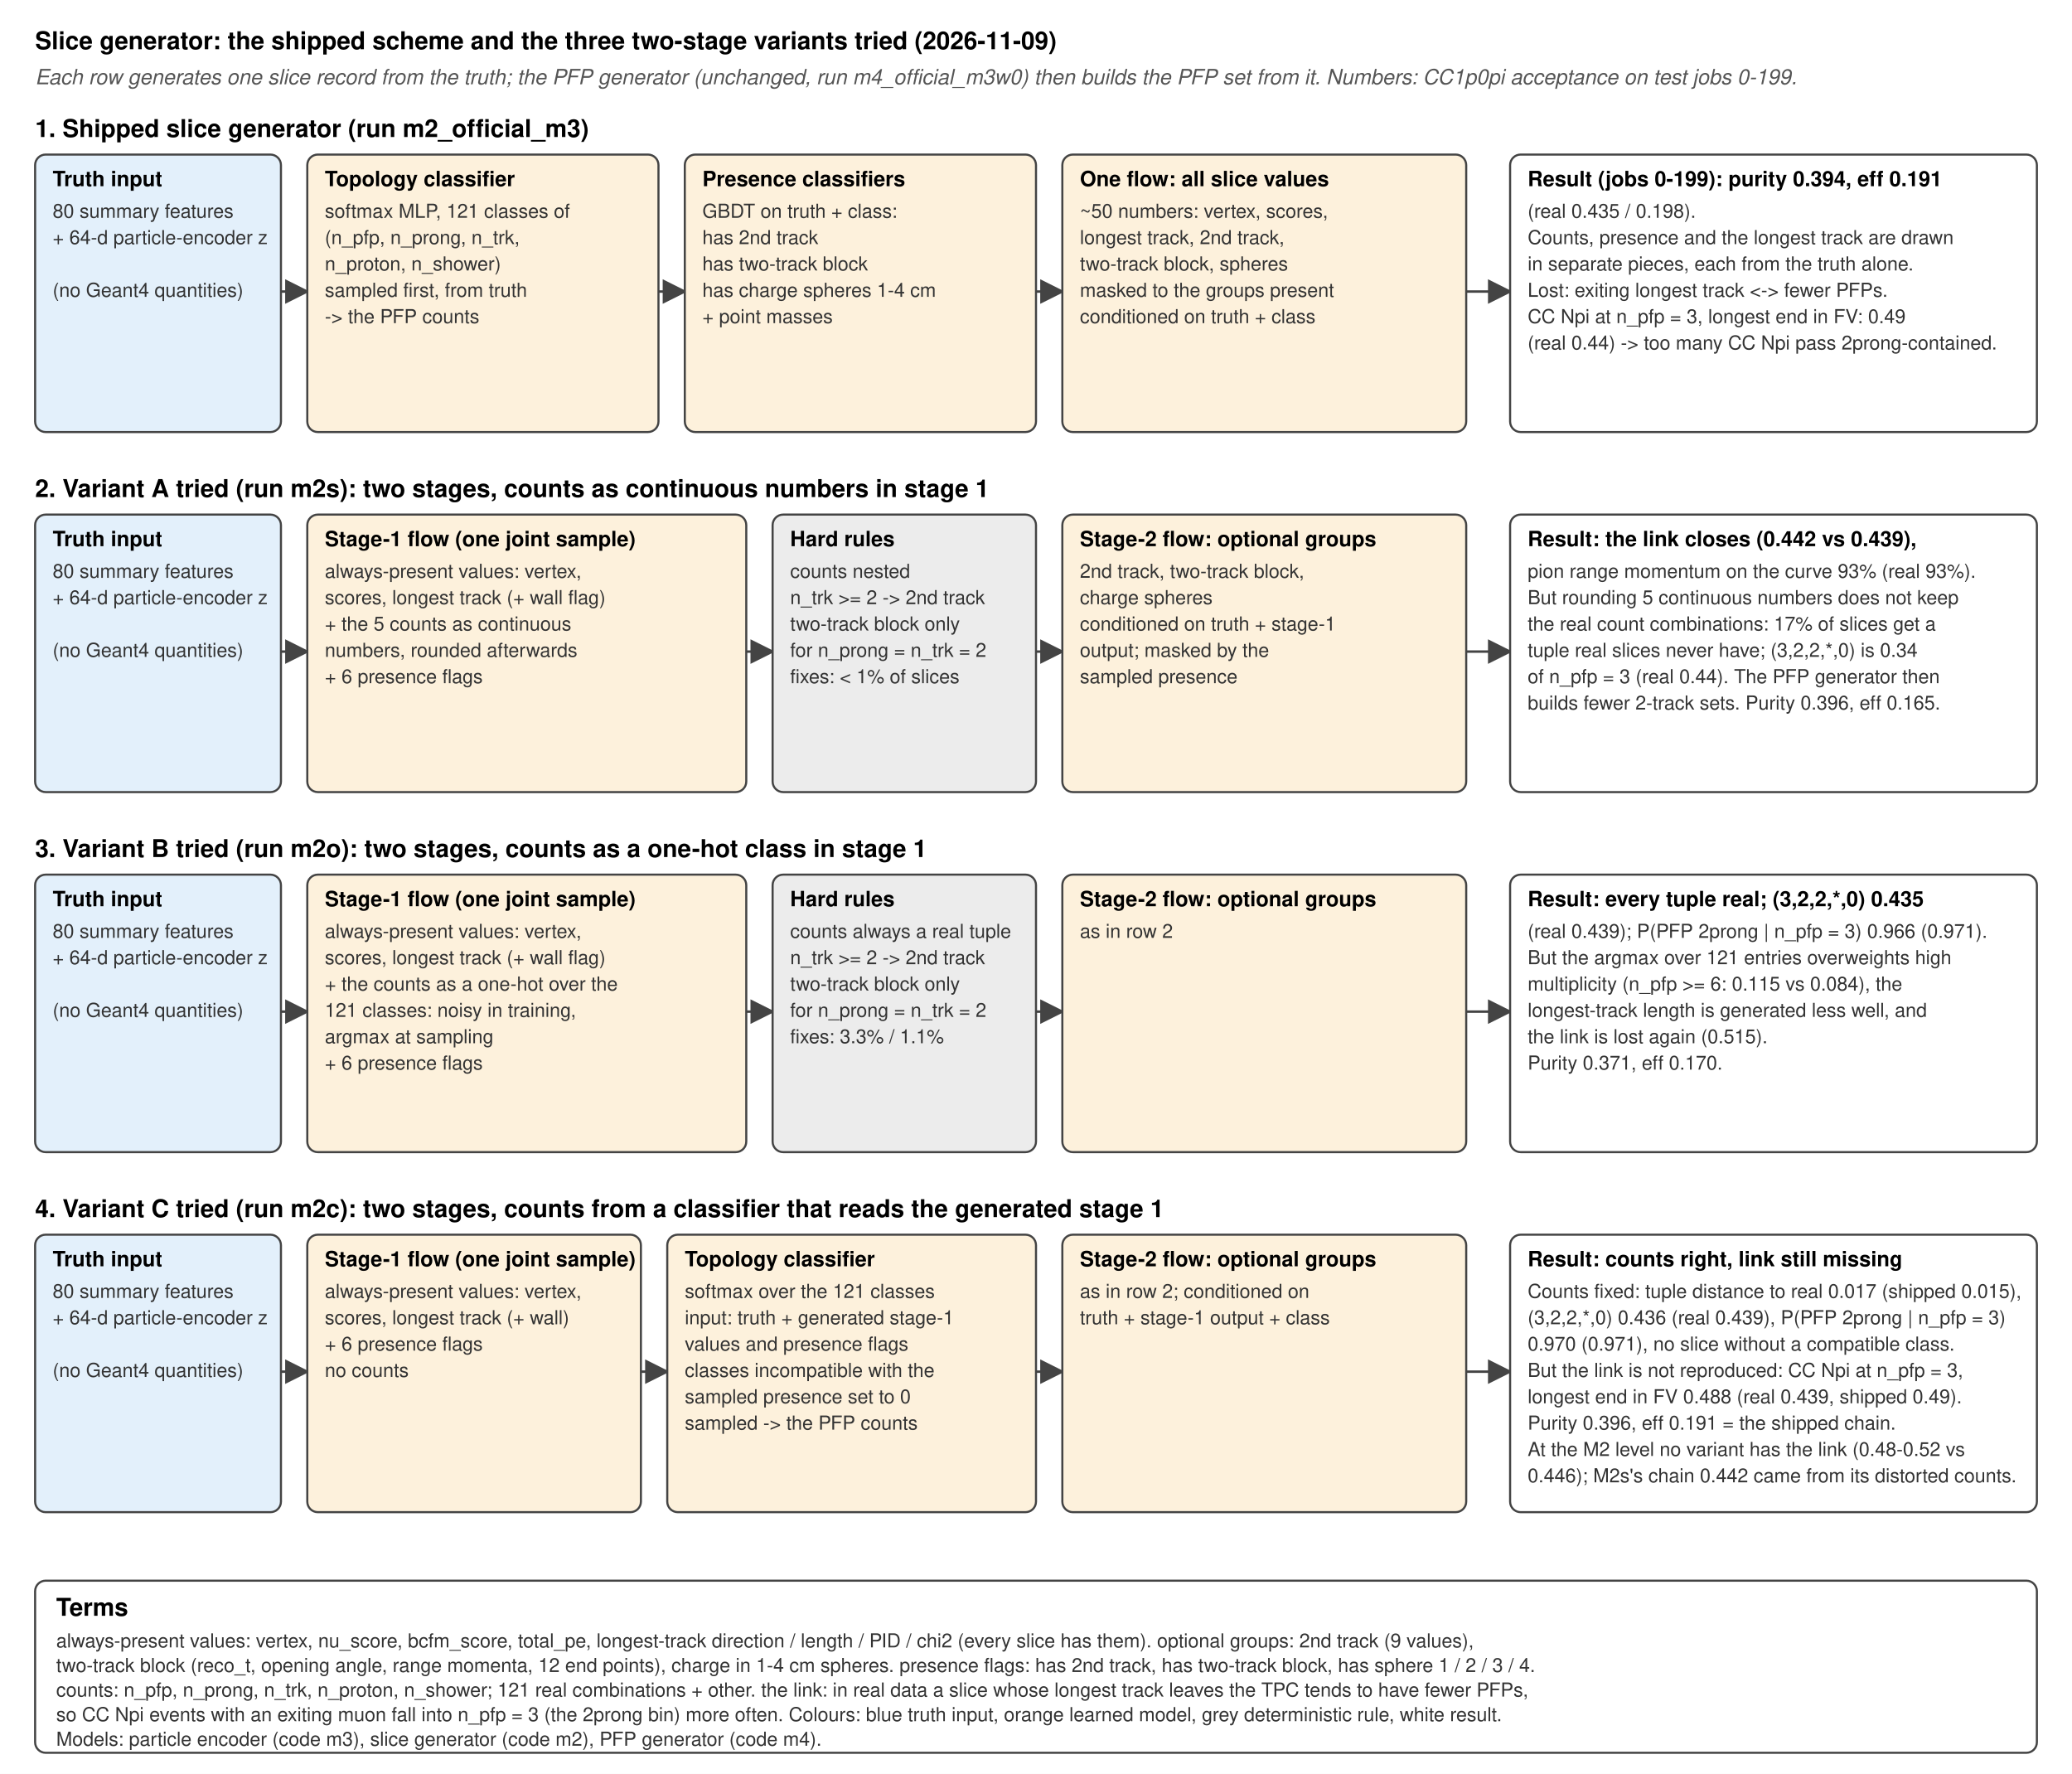
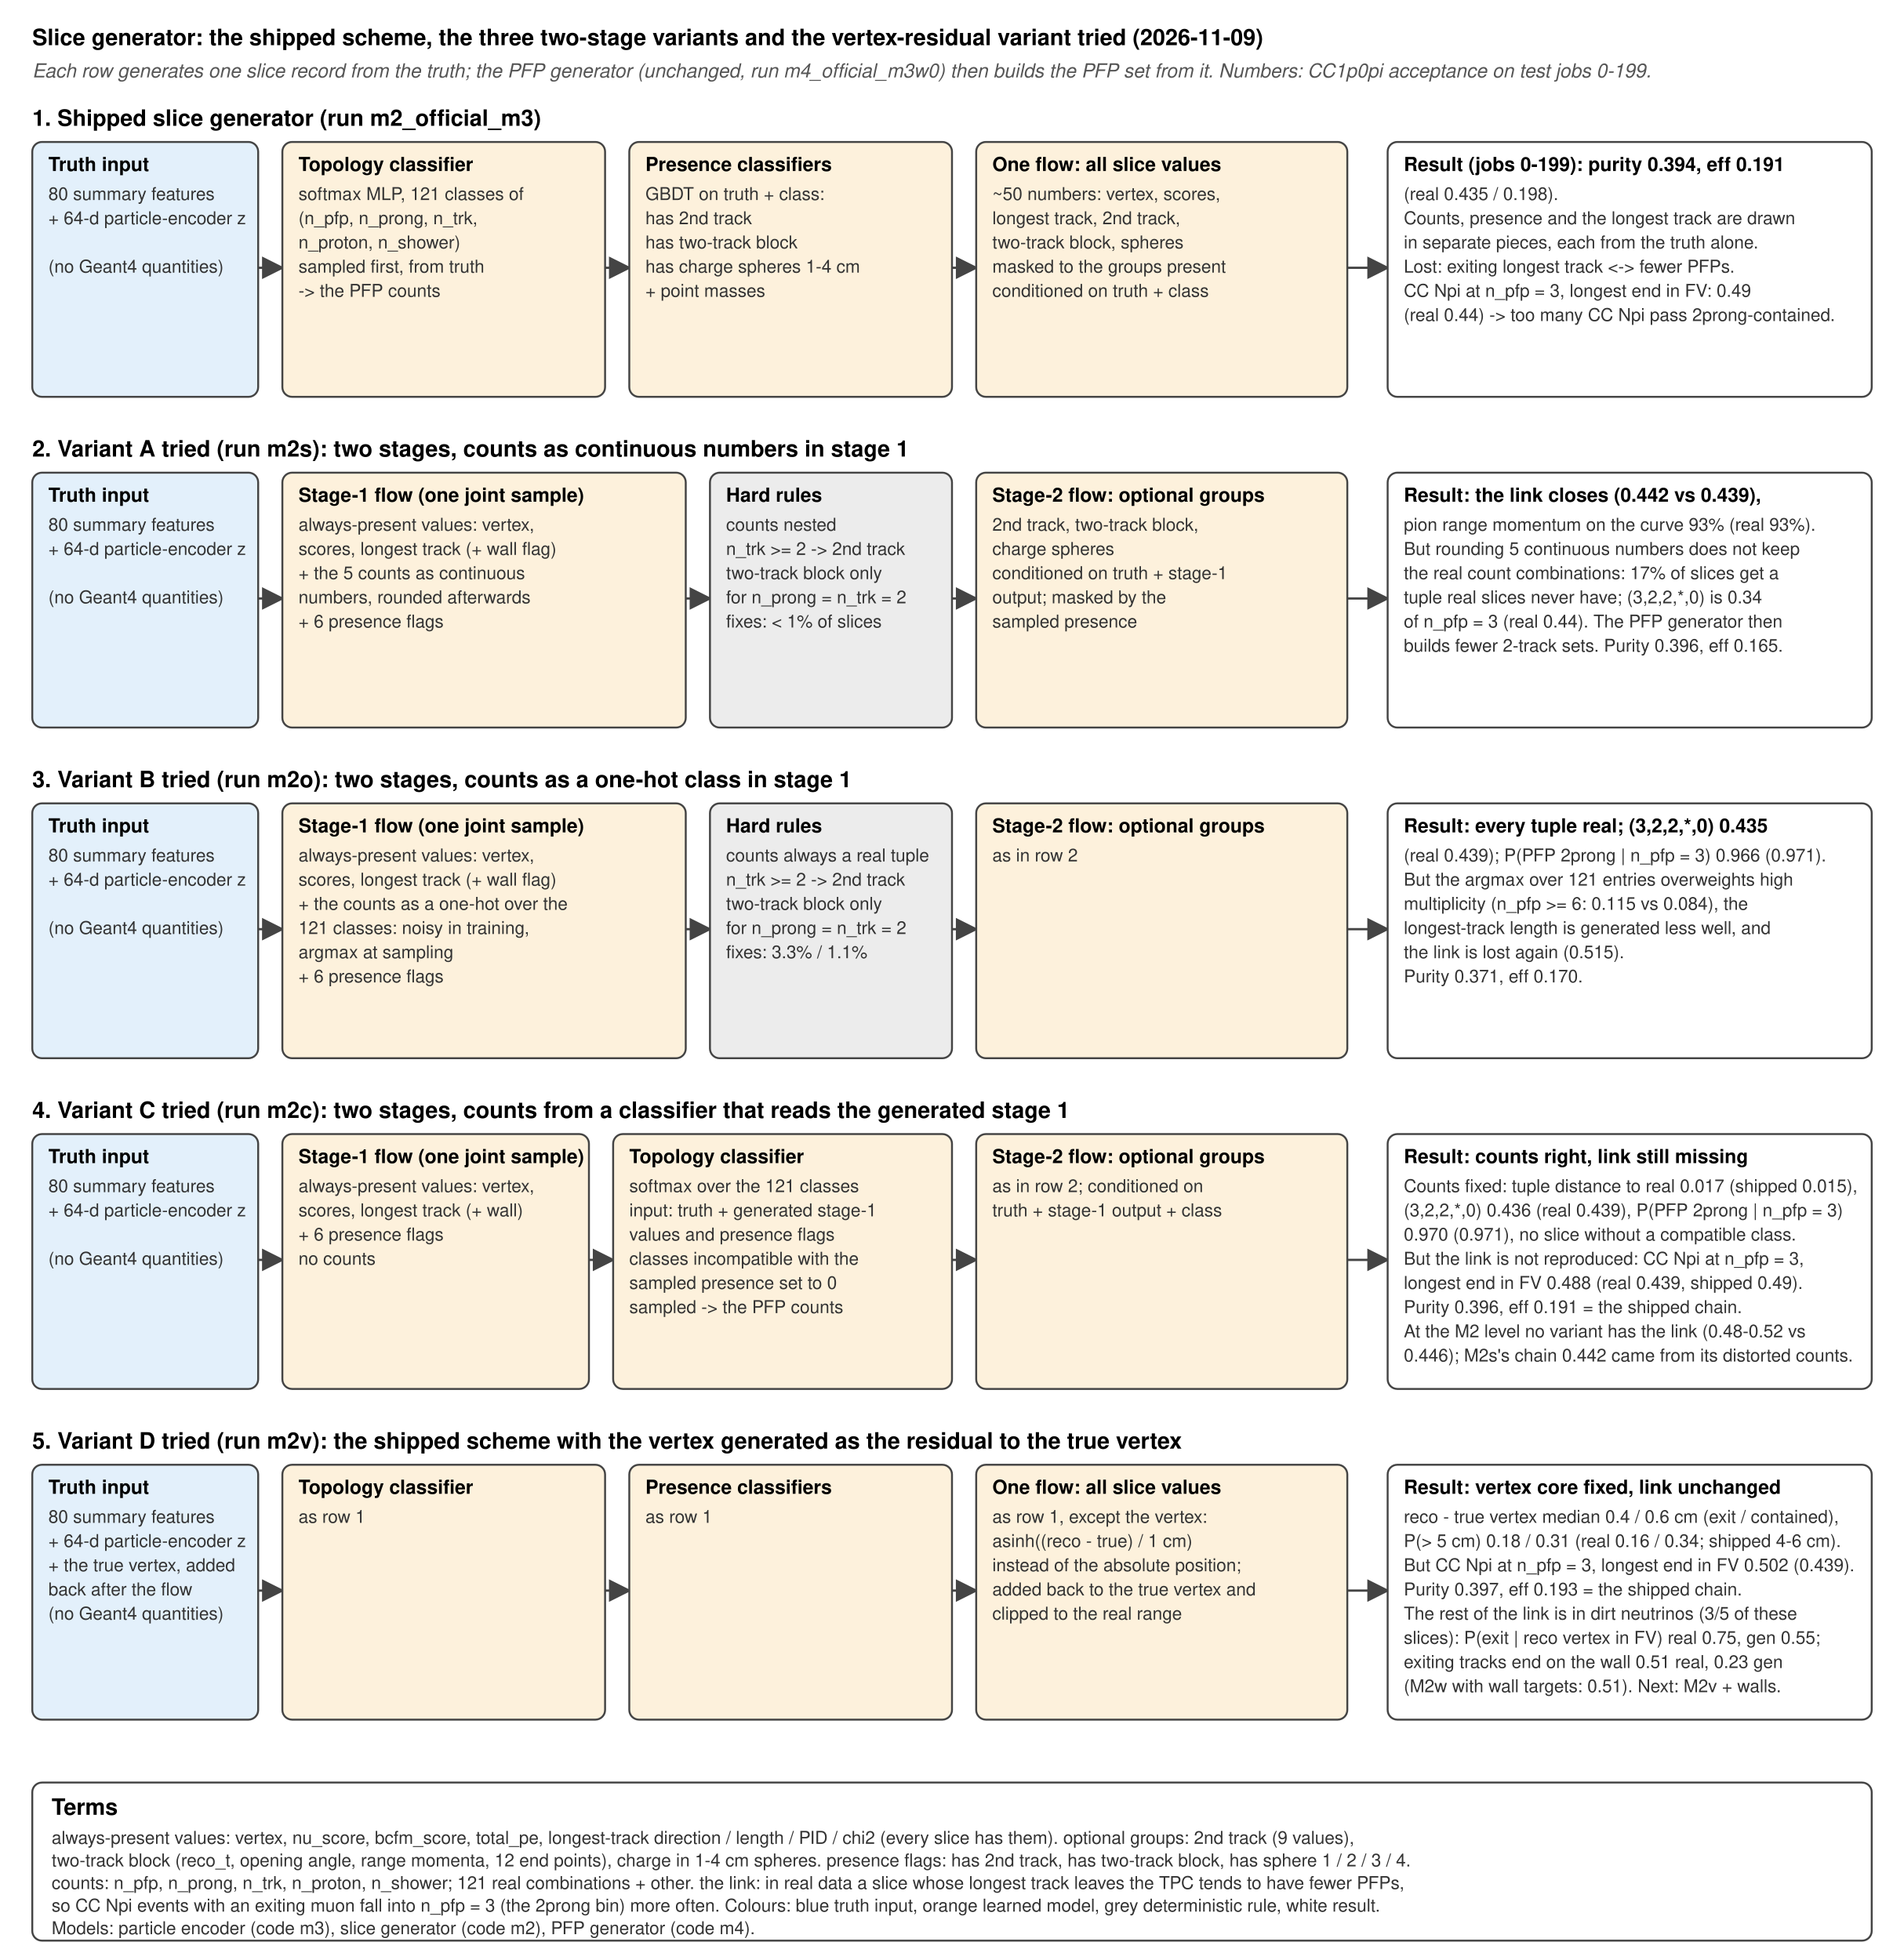
- <svg xmlns="http://www.w3.org/2000/svg" width="1180" height="1010" viewBox="0 0 1180 1010" font-family="Helvetica, Arial, sans-serif" font-size="13">
-   <rect width="1180" height="1010" fill="#fff" />
+ <svg xmlns="http://www.w3.org/2000/svg" width="1180" height="1215" viewBox="0 0 1180 1215" font-family="Helvetica, Arial, sans-serif" font-size="13">
+   <rect width="1180" height="1215" fill="#fff" />
  <defs>
    <marker id="arr" markerWidth="10" markerHeight="10" refX="9" refY="5" orient="auto">
      <path d="M0,0 L10,5 L0,10 z" fill="#444" />
    </marker>
  </defs>
  <style>.box{stroke:#444;stroke-width:1.2;rx:6}.in{fill:#e3f0fb}.model{fill:#fdf1dc}.rule{fill:#ececec}.res{fill:#fff}.prop{fill:#fffbe6}
.h{font-weight:bold;font-size:14px}.b{font-weight:bold;font-size:12px}.s{font-size:11px;fill:#333}.cap{font-size:12px;fill:#555;font-style:italic}</style>
-   <text x="20" y="28" class="h" font-size="17">Slice generator: the shipped scheme and the three two-stage variants tried   (2026-11-09)</text>
+   <text x="20" y="28" class="h" font-size="17">Slice generator: the shipped scheme, the three two-stage variants and the vertex-residual variant tried   (2026-11-09)</text>
  <text x="20" y="48" class="cap">Each row generates one slice record from the truth; the PFP generator (unchanged, run m4_official_m3w0) then builds the PFP set from it. Numbers: CC1p0pi acceptance on test jobs 0-199.</text>
  <text x="20" y="78" class="h">1. Shipped slice generator  (run m2_official_m3)</text>
  <rect x="20" y="88" width="140" height="158" class="box in" />
  <text x="30" y="106" class="b">Truth input</text>
  <text x="30" y="124" class="s">80 summary features</text>
  <text x="30" y="139" class="s">+ 64-d particle-encoder z</text>
  <text x="30" y="154" class="s" />
  <text x="30" y="169" class="s">(no Geant4 quantities)</text>
  <line x1="160" y1="166" x2="175" y2="166" stroke="#444" stroke-width="1.4" marker-end="url(#arr)" />
  <rect x="175" y="88" width="200" height="158" class="box model" />
  <text x="185" y="106" class="b">Topology classifier</text>
  <text x="185" y="124" class="s">softmax MLP, 121 classes of</text>
  <text x="185" y="139" class="s">(n_pfp, n_prong, n_trk,</text>
  <text x="185" y="154" class="s">  n_proton, n_shower)</text>
  <text x="185" y="169" class="s">sampled first, from truth</text>
  <text x="185" y="184" class="s">-&gt; the PFP counts</text>
  <line x1="375" y1="166" x2="390" y2="166" stroke="#444" stroke-width="1.4" marker-end="url(#arr)" />
  <rect x="390" y="88" width="200" height="158" class="box model" />
  <text x="400" y="106" class="b">Presence classifiers</text>
  <text x="400" y="124" class="s">GBDT on truth + class:</text>
  <text x="400" y="139" class="s">has 2nd track</text>
  <text x="400" y="154" class="s">has two-track block</text>
  <text x="400" y="169" class="s">has charge spheres 1-4 cm</text>
  <text x="400" y="184" class="s">+ point masses</text>
  <line x1="590" y1="166" x2="605" y2="166" stroke="#444" stroke-width="1.4" marker-end="url(#arr)" />
  <rect x="605" y="88" width="230" height="158" class="box model" />
  <text x="615" y="106" class="b">One flow: all slice values</text>
  <text x="615" y="124" class="s">~50 numbers: vertex, scores,</text>
  <text x="615" y="139" class="s">longest track, 2nd track,</text>
  <text x="615" y="154" class="s">two-track block, spheres</text>
  <text x="615" y="169" class="s">masked to the groups present</text>
  <text x="615" y="184" class="s">conditioned on truth + class</text>
  <line x1="835" y1="166" x2="860" y2="166" stroke="#444" stroke-width="1.4" marker-end="url(#arr)" />
  <rect x="860" y="88" width="300" height="158" class="box res" />
  <text x="870" y="106" class="b">Result (jobs 0-199): purity 0.394, eff 0.191</text>
  <text x="870" y="124" class="s">(real 0.435 / 0.198).</text>
  <text x="870" y="139" class="s">Counts, presence and the longest track are drawn</text>
  <text x="870" y="154" class="s">in separate pieces, each from the truth alone.</text>
  <text x="870" y="169" class="s">Lost: exiting longest track &lt;-&gt; fewer PFPs.</text>
  <text x="870" y="184" class="s">CC Npi at n_pfp = 3, longest end in FV: 0.49</text>
  <text x="870" y="199" class="s">(real 0.44) -&gt; too many CC Npi pass 2prong-contained.</text>
  <text x="20" y="283" class="h">2. Variant A tried  (run m2s): two stages, counts as continuous numbers in stage 1</text>
  <rect x="20" y="293" width="140" height="158" class="box in" />
  <text x="30" y="311" class="b">Truth input</text>
  <text x="30" y="329" class="s">80 summary features</text>
  <text x="30" y="344" class="s">+ 64-d particle-encoder z</text>
  <text x="30" y="359" class="s" />
  <text x="30" y="374" class="s">(no Geant4 quantities)</text>
  <line x1="160" y1="371" x2="175" y2="371" stroke="#444" stroke-width="1.4" marker-end="url(#arr)" />
  <rect x="175" y="293" width="250" height="158" class="box model" />
  <text x="185" y="311" class="b">Stage-1 flow  (one joint sample)</text>
  <text x="185" y="329" class="s">always-present values: vertex,</text>
  <text x="185" y="344" class="s">scores, longest track (+ wall flag)</text>
  <text x="185" y="359" class="s">+ the 5 counts as continuous</text>
  <text x="185" y="374" class="s">   numbers, rounded afterwards</text>
  <text x="185" y="389" class="s">+ 6 presence flags</text>
  <line x1="425" y1="371" x2="440" y2="371" stroke="#444" stroke-width="1.4" marker-end="url(#arr)" />
  <rect x="440" y="293" width="150" height="158" class="box rule" />
  <text x="450" y="311" class="b">Hard rules</text>
  <text x="450" y="329" class="s">counts nested</text>
  <text x="450" y="344" class="s">n_trk &gt;= 2 -&gt; 2nd track</text>
  <text x="450" y="359" class="s">two-track block only</text>
  <text x="450" y="374" class="s">  for n_prong = n_trk = 2</text>
  <text x="450" y="389" class="s">fixes: &lt; 1% of slices</text>
  <line x1="590" y1="371" x2="605" y2="371" stroke="#444" stroke-width="1.4" marker-end="url(#arr)" />
  <rect x="605" y="293" width="230" height="158" class="box model" />
  <text x="615" y="311" class="b">Stage-2 flow: optional groups</text>
  <text x="615" y="329" class="s">2nd track, two-track block,</text>
  <text x="615" y="344" class="s">charge spheres</text>
  <text x="615" y="359" class="s">conditioned on truth + stage-1</text>
  <text x="615" y="374" class="s">output; masked by the</text>
  <text x="615" y="389" class="s">sampled presence</text>
  <line x1="835" y1="371" x2="860" y2="371" stroke="#444" stroke-width="1.4" marker-end="url(#arr)" />
  <rect x="860" y="293" width="300" height="158" class="box res" />
  <text x="870" y="311" class="b">Result: the link closes (0.442 vs 0.439),</text>
  <text x="870" y="329" class="s">pion range momentum on the curve 93% (real 93%).</text>
  <text x="870" y="344" class="s">But rounding 5 continuous numbers does not keep</text>
  <text x="870" y="359" class="s">the real count combinations: 17% of slices get a</text>
  <text x="870" y="374" class="s">tuple real slices never have; (3,2,2,*,0) is 0.34</text>
  <text x="870" y="389" class="s">of n_pfp = 3 (real 0.44). The PFP generator then</text>
  <text x="870" y="404" class="s">builds fewer 2-track sets.  Purity 0.396, eff 0.165.</text>
  <text x="20" y="488" class="h">3. Variant B tried  (run m2o): two stages, counts as a one-hot class in stage 1</text>
  <rect x="20" y="498" width="140" height="158" class="box in" />
  <text x="30" y="516" class="b">Truth input</text>
  <text x="30" y="534" class="s">80 summary features</text>
  <text x="30" y="549" class="s">+ 64-d particle-encoder z</text>
  <text x="30" y="564" class="s" />
  <text x="30" y="579" class="s">(no Geant4 quantities)</text>
  <line x1="160" y1="576" x2="175" y2="576" stroke="#444" stroke-width="1.4" marker-end="url(#arr)" />
  <rect x="175" y="498" width="250" height="158" class="box model" />
  <text x="185" y="516" class="b">Stage-1 flow  (one joint sample)</text>
  <text x="185" y="534" class="s">always-present values: vertex,</text>
  <text x="185" y="549" class="s">scores, longest track (+ wall flag)</text>
  <text x="185" y="564" class="s">+ the counts as a one-hot over the</text>
  <text x="185" y="579" class="s">   121 classes: noisy in training,</text>
  <text x="185" y="594" class="s">   argmax at sampling</text>
  <text x="185" y="609" class="s">+ 6 presence flags</text>
  <line x1="425" y1="576" x2="440" y2="576" stroke="#444" stroke-width="1.4" marker-end="url(#arr)" />
  <rect x="440" y="498" width="150" height="158" class="box rule" />
  <text x="450" y="516" class="b">Hard rules</text>
  <text x="450" y="534" class="s">counts always a real tuple</text>
  <text x="450" y="549" class="s">n_trk &gt;= 2 -&gt; 2nd track</text>
  <text x="450" y="564" class="s">two-track block only</text>
  <text x="450" y="579" class="s">  for n_prong = n_trk = 2</text>
  <text x="450" y="594" class="s">fixes: 3.3% / 1.1%</text>
  <line x1="590" y1="576" x2="605" y2="576" stroke="#444" stroke-width="1.4" marker-end="url(#arr)" />
  <rect x="605" y="498" width="230" height="158" class="box model" />
  <text x="615" y="516" class="b">Stage-2 flow: optional groups</text>
  <text x="615" y="534" class="s">as in row 2</text>
  <line x1="835" y1="576" x2="860" y2="576" stroke="#444" stroke-width="1.4" marker-end="url(#arr)" />
  <rect x="860" y="498" width="300" height="158" class="box res" />
  <text x="870" y="516" class="b">Result: every tuple real; (3,2,2,*,0) 0.435</text>
  <text x="870" y="534" class="s">(real 0.439); P(PFP 2prong | n_pfp = 3) 0.966 (0.971).</text>
  <text x="870" y="549" class="s">But the argmax over 121 entries overweights high</text>
  <text x="870" y="564" class="s">multiplicity (n_pfp &gt;= 6: 0.115 vs 0.084), the</text>
  <text x="870" y="579" class="s">longest-track length is generated less well, and</text>
  <text x="870" y="594" class="s">the link is lost again (0.515).</text>
  <text x="870" y="609" class="s">Purity 0.371, eff 0.170.</text>
  <text x="20" y="693" class="h">4. Variant C tried  (run m2c): two stages, counts from a classifier that reads the generated stage 1</text>
  <rect x="20" y="703" width="140" height="158" class="box in" />
  <text x="30" y="721" class="b">Truth input</text>
  <text x="30" y="739" class="s">80 summary features</text>
  <text x="30" y="754" class="s">+ 64-d particle-encoder z</text>
  <text x="30" y="769" class="s" />
  <text x="30" y="784" class="s">(no Geant4 quantities)</text>
  <line x1="160" y1="781" x2="175" y2="781" stroke="#444" stroke-width="1.4" marker-end="url(#arr)" />
  <rect x="175" y="703" width="190" height="158" class="box model" />
  <text x="185" y="721" class="b">Stage-1 flow  (one joint sample)</text>
  <text x="185" y="739" class="s">always-present values: vertex,</text>
  <text x="185" y="754" class="s">scores, longest track (+ wall)</text>
  <text x="185" y="769" class="s">+ 6 presence flags</text>
  <text x="185" y="784" class="s">no counts</text>
  <line x1="365" y1="781" x2="380" y2="781" stroke="#444" stroke-width="1.4" marker-end="url(#arr)" />
  <rect x="380" y="703" width="210" height="158" class="box model" />
  <text x="390" y="721" class="b">Topology classifier</text>
  <text x="390" y="739" class="s">softmax over the 121 classes</text>
  <text x="390" y="754" class="s">input: truth + generated stage-1</text>
  <text x="390" y="769" class="s">   values and presence flags</text>
  <text x="390" y="784" class="s">classes incompatible with the</text>
  <text x="390" y="799" class="s">   sampled presence set to 0</text>
  <text x="390" y="814" class="s">sampled -&gt; the PFP counts</text>
  <line x1="590" y1="781" x2="605" y2="781" stroke="#444" stroke-width="1.4" marker-end="url(#arr)" />
  <rect x="605" y="703" width="230" height="158" class="box model" />
  <text x="615" y="721" class="b">Stage-2 flow: optional groups</text>
  <text x="615" y="739" class="s">as in row 2; conditioned on</text>
  <text x="615" y="754" class="s">truth + stage-1 output + class</text>
  <line x1="835" y1="781" x2="860" y2="781" stroke="#444" stroke-width="1.4" marker-end="url(#arr)" />
  <rect x="860" y="703" width="300" height="158" class="box res" />
  <text x="870" y="721" class="b">Result: counts right, link still missing</text>
  <text x="870" y="739" class="s">Counts fixed: tuple distance to real 0.017 (shipped 0.015),</text>
  <text x="870" y="754" class="s">(3,2,2,*,0) 0.436 (real 0.439), P(PFP 2prong | n_pfp = 3)</text>
  <text x="870" y="769" class="s">0.970 (0.971), no slice without a compatible class.</text>
  <text x="870" y="784" class="s">But the link is not reproduced: CC Npi at n_pfp = 3,</text>
  <text x="870" y="799" class="s">longest end in FV 0.488 (real 0.439, shipped 0.49).</text>
  <text x="870" y="814" class="s">Purity 0.396, eff 0.191 = the shipped chain.</text>
  <text x="870" y="829" class="s">At the M2 level no variant has the link (0.48-0.52 vs</text>
  <text x="870" y="844" class="s">0.446); M2s's chain 0.442 came from its distorted counts.</text>
-   <rect x="20" y="900" width="1140" height="98" class="box res" />
-   <text x="32" y="920" class="h">Terms</text>
-   <text x="32" y="938" class="s">always-present values: vertex, nu_score, bcfm_score, total_pe, longest-track direction / length / PID / chi2 (every slice has them).  optional groups: 2nd track (9 values),</text>
-   <text x="32" y="952" class="s">two-track block (reco_t, opening angle, range momenta, 12 end points), charge in 1-4 cm spheres.  presence flags: has 2nd track, has two-track block, has sphere 1 / 2 / 3 / 4.</text>
-   <text x="32" y="966" class="s">counts: n_pfp, n_prong, n_trk, n_proton, n_shower; 121 real combinations + other.  the link: in real data a slice whose longest track leaves the TPC tends to have fewer PFPs,</text>
-   <text x="32" y="980" class="s">so CC Npi events with an exiting muon fall into n_pfp = 3 (the 2prong bin) more often.  Colours: blue truth input, orange learned model, grey deterministic rule, white result.</text>
-   <text x="32" y="994" class="s">Models: particle encoder (code m3), slice generator (code m2), PFP generator (code m4).</text>
+   <text x="20" y="898" class="h">5. Variant D tried  (run m2v): the shipped scheme with the vertex generated as the residual to the true vertex</text>
+   <rect x="20" y="908" width="140" height="158" class="box in" />
+   <text x="30" y="926" class="b">Truth input</text>
+   <text x="30" y="944" class="s">80 summary features</text>
+   <text x="30" y="959" class="s">+ 64-d particle-encoder z</text>
+   <text x="30" y="974" class="s">+ the true vertex, added</text>
+   <text x="30" y="989" class="s">   back after the flow</text>
+   <text x="30" y="1004" class="s">(no Geant4 quantities)</text>
+   <line x1="160" y1="986" x2="175" y2="986" stroke="#444" stroke-width="1.4" marker-end="url(#arr)" />
+   <rect x="175" y="908" width="200" height="158" class="box model" />
+   <text x="185" y="926" class="b">Topology classifier</text>
+   <text x="185" y="944" class="s">as row 1</text>
+   <line x1="375" y1="986" x2="390" y2="986" stroke="#444" stroke-width="1.4" marker-end="url(#arr)" />
+   <rect x="390" y="908" width="200" height="158" class="box model" />
+   <text x="400" y="926" class="b">Presence classifiers</text>
+   <text x="400" y="944" class="s">as row 1</text>
+   <line x1="590" y1="986" x2="605" y2="986" stroke="#444" stroke-width="1.4" marker-end="url(#arr)" />
+   <rect x="605" y="908" width="230" height="158" class="box model" />
+   <text x="615" y="926" class="b">One flow: all slice values</text>
+   <text x="615" y="944" class="s">as row 1, except the vertex:</text>
+   <text x="615" y="959" class="s">asinh((reco - true) / 1 cm)</text>
+   <text x="615" y="974" class="s">instead of the absolute position;</text>
+   <text x="615" y="989" class="s">added back to the true vertex and</text>
+   <text x="615" y="1004" class="s">clipped to the real range</text>
+   <line x1="835" y1="986" x2="860" y2="986" stroke="#444" stroke-width="1.4" marker-end="url(#arr)" />
+   <rect x="860" y="908" width="300" height="158" class="box res" />
+   <text x="870" y="926" class="b">Result: vertex core fixed, link unchanged</text>
+   <text x="870" y="944" class="s">reco - true vertex median 0.4 / 0.6 cm (exit / contained),</text>
+   <text x="870" y="959" class="s">P(&gt; 5 cm) 0.18 / 0.31 (real 0.16 / 0.34; shipped 4-6 cm).</text>
+   <text x="870" y="974" class="s">But CC Npi at n_pfp = 3, longest end in FV 0.502 (0.439).</text>
+   <text x="870" y="989" class="s">Purity 0.397, eff 0.193 = the shipped chain.</text>
+   <text x="870" y="1004" class="s">The rest of the link is in dirt neutrinos (3/5 of these</text>
+   <text x="870" y="1019" class="s">slices): P(exit | reco vertex in FV) real 0.75, gen 0.55;</text>
+   <text x="870" y="1034" class="s">exiting tracks end on the wall 0.51 real, 0.23 gen</text>
+   <text x="870" y="1049" class="s">(M2w with wall targets: 0.51). Next: M2v + walls.</text>
+   <rect x="20" y="1105" width="1140" height="98" class="box res" />
+   <text x="32" y="1125" class="h">Terms</text>
+   <text x="32" y="1143" class="s">always-present values: vertex, nu_score, bcfm_score, total_pe, longest-track direction / length / PID / chi2 (every slice has them).  optional groups: 2nd track (9 values),</text>
+   <text x="32" y="1157" class="s">two-track block (reco_t, opening angle, range momenta, 12 end points), charge in 1-4 cm spheres.  presence flags: has 2nd track, has two-track block, has sphere 1 / 2 / 3 / 4.</text>
+   <text x="32" y="1171" class="s">counts: n_pfp, n_prong, n_trk, n_proton, n_shower; 121 real combinations + other.  the link: in real data a slice whose longest track leaves the TPC tends to have fewer PFPs,</text>
+   <text x="32" y="1185" class="s">so CC Npi events with an exiting muon fall into n_pfp = 3 (the 2prong bin) more often.  Colours: blue truth input, orange learned model, grey deterministic rule, white result.</text>
+   <text x="32" y="1199" class="s">Models: particle encoder (code m3), slice generator (code m2), PFP generator (code m4).</text>
</svg>
